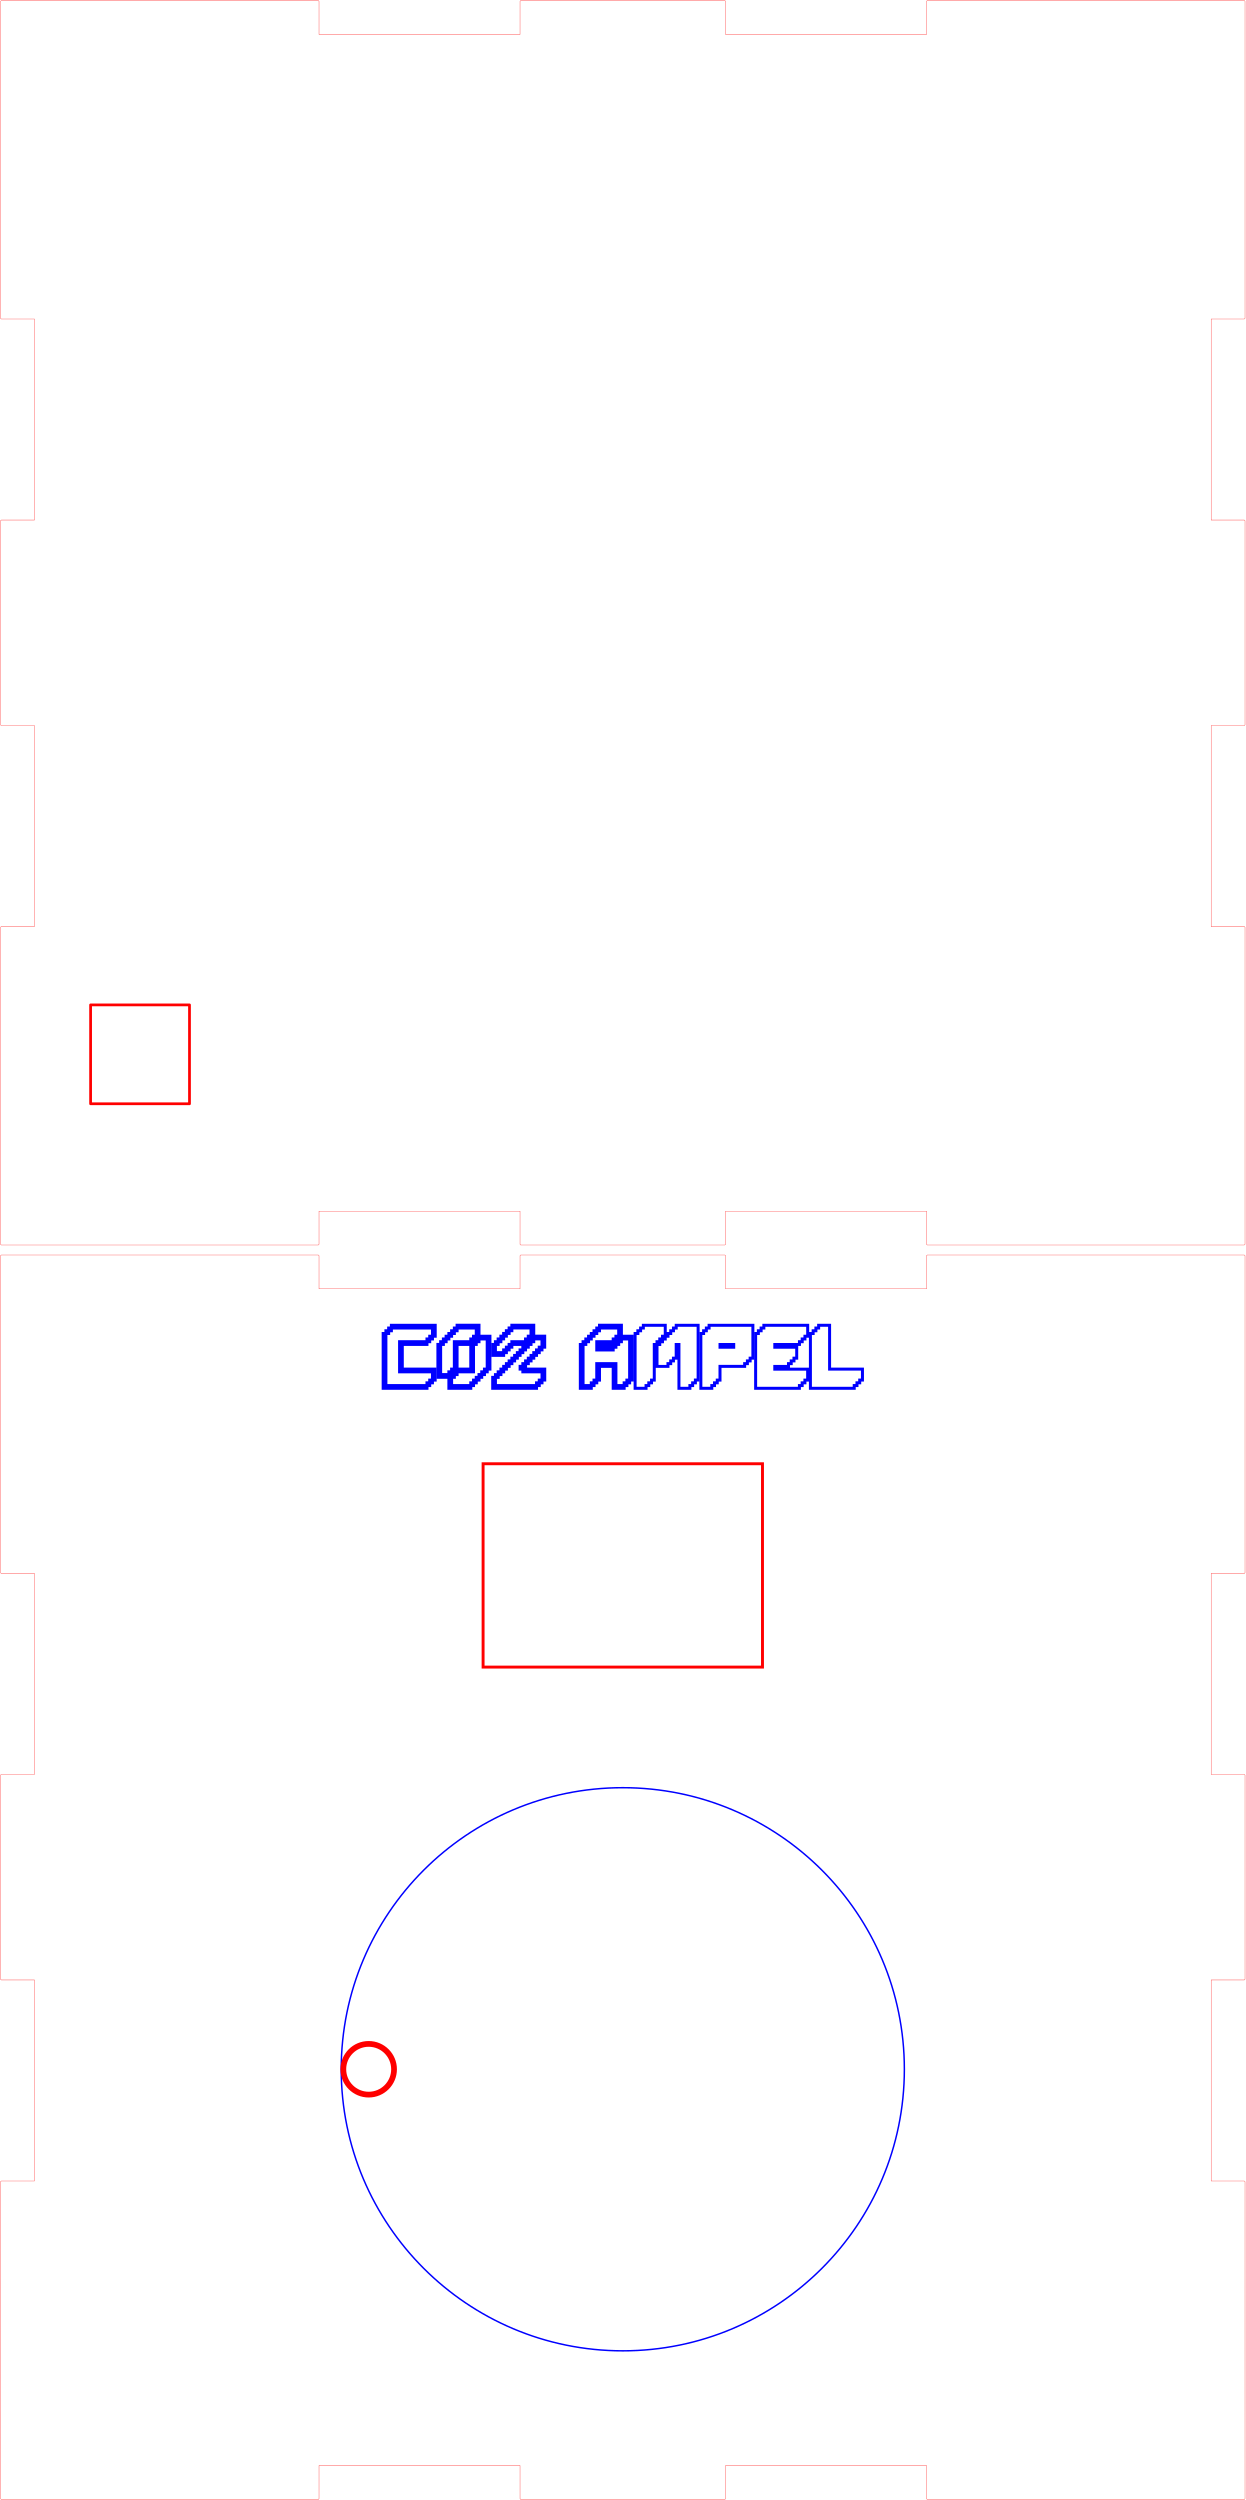
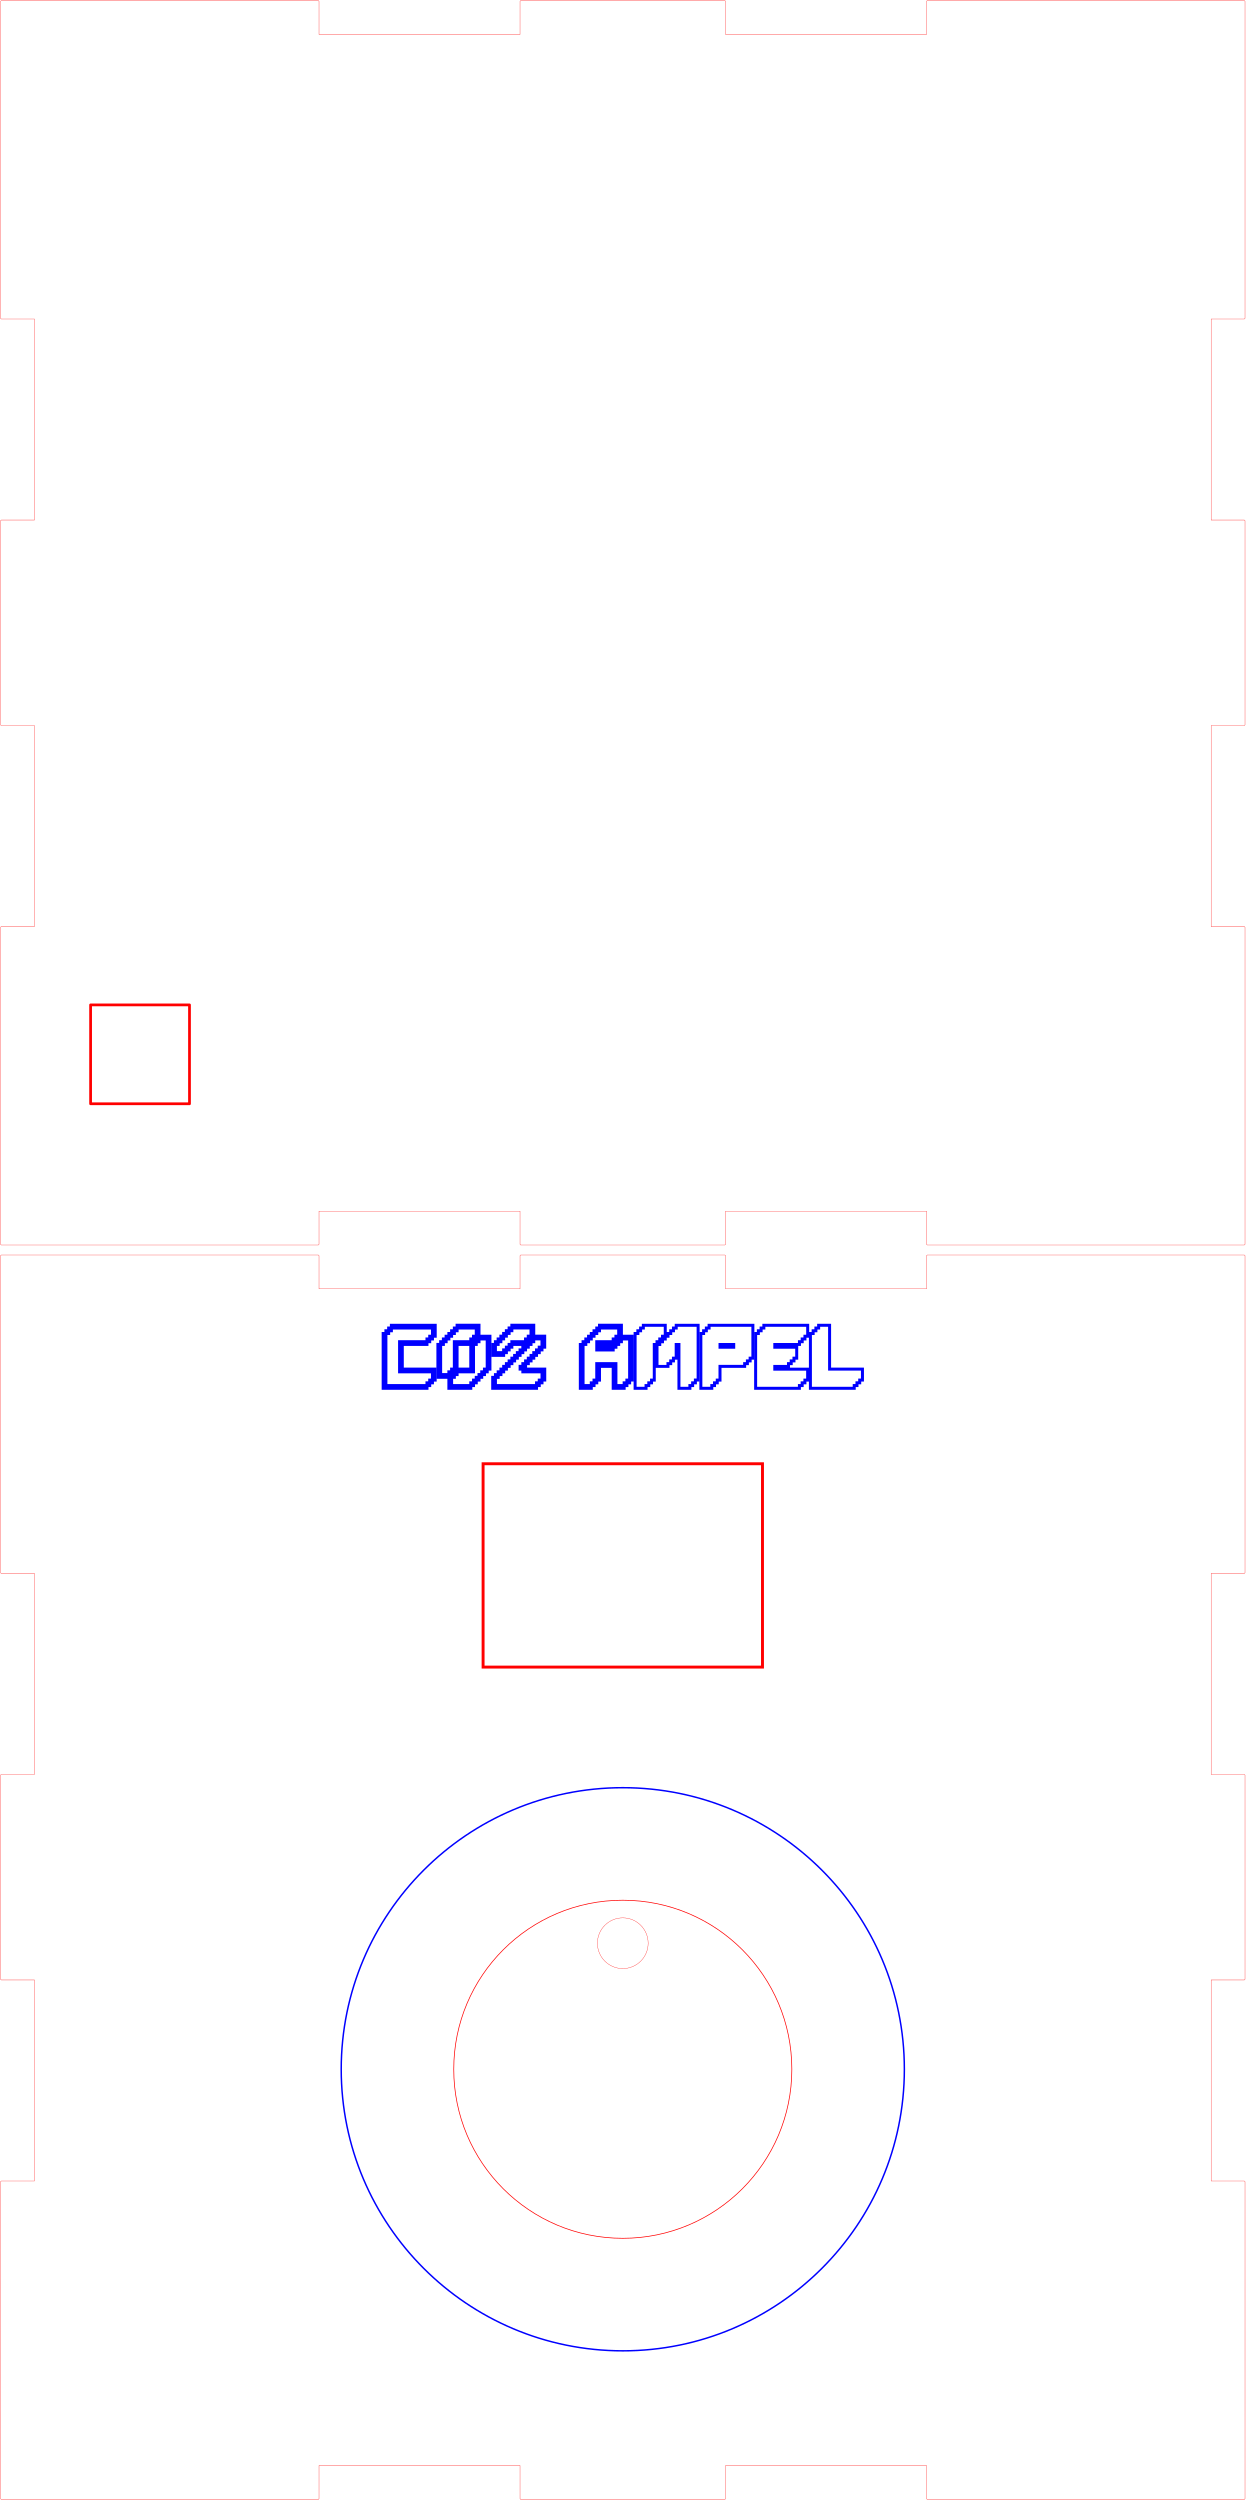
<svg xmlns="http://www.w3.org/2000/svg" id="svg983" preserveAspectRatio="xMidYMid meet" version="1.1" viewBox="0 0 110.3 221.383" height="221.383mm" width="110.3mm">
  <defs id="defs987" />
  <path d="m 28.25,110.191 v -2.941 h 17.8 v 2.941 l 0.059,0.059 h 18.082 l 0.059,-0.059 v -2.941 h 17.8 v 2.941 l 0.059,0.059 h 28.082 l 0.059,-0.059 V 82.109 l -0.059,-0.059 h -2.941 v -17.8 h 2.941 l 0.059,-0.059 V 46.109 l -0.059,-0.059 h -2.941 v -17.8 h 2.941 l 0.059,-0.059 V 0.109 L 110.191,0.05 H 82.109 L 82.05,0.109 V 3.05 H 64.25 V 0.109 L 64.191,0.05 H 46.109 L 46.05,0.109 V 3.05 H 28.25 V 0.109 L 28.191,0.05 H 0.109 L 0.05,0.109 V 28.191 L 0.109,28.25 H 3.05 v 17.8 H 0.109 L 0.05,46.109 V 64.191 L 0.109,64.25 H 3.05 v 17.8 H 0.109 L 0.05,82.109 v 28.082 l 0.059,0.059 h 28.082 z" id="back_outsideCutPath" style="font-size:12px;vector-effect:non-scaling-stroke;fill:none;fill-rule:evenodd;stroke:#ff0000;stroke-width:0.1;stroke-linecap:round" />
  <path d="m 28.25,221.274 v -2.941 h 17.8 v 2.941 l 0.059,0.059 h 18.082 l 0.059,-0.059 v -2.941 h 17.8 v 2.941 l 0.059,0.059 h 28.082 l 0.059,-0.059 v -28.082 l -0.059,-0.059 h -2.941 v -17.8 h 2.941 l 0.059,-0.059 v -18.082 l -0.059,-0.059 h -2.941 v -17.8 h 2.941 l 0.059,-0.059 v -28.082 l -0.059,-0.059 H 82.109 l -0.059,0.059 v 2.941 h -17.8 v -2.941 l -0.059,-0.059 H 46.109 l -0.059,0.059 v 2.941 h -17.8 v -2.941 l -0.059,-0.059 H 0.109 l -0.059,0.059 v 28.082 l 0.059,0.059 H 3.05 v 17.8 H 0.109 l -0.059,0.059 v 18.082 l 0.059,0.059 H 3.05 v 17.8 H 0.109 l -0.059,0.059 v 28.082 l 0.059,0.059 h 28.082 z" id="front_outsideCutPath" style="font-size:12px;vector-effect:non-scaling-stroke;fill:none;fill-rule:evenodd;stroke:#ff0000;stroke-width:0.1;stroke-linecap:round" />
  <ellipse ry="24.934" rx="24.934" cy="183.24" cx="55.15" id="path5237" style="opacity:1;fill:none;fill-opacity:0.51;stroke:#0000ff;stroke-width:0.132;stroke-miterlimit:4;stroke-dasharray:none;stroke-dashoffset:0;stroke-opacity:1" />
  <rect y="129.62" x="42.779" height="18.006" width="24.741" id="rect5239" style="opacity:1;fill:none;fill-opacity:1;stroke:#ff0000;stroke-width:0.259;stroke-miterlimit:4;stroke-dasharray:none;stroke-dashoffset:0;stroke-opacity:1" />
  <g id="text5255" style="font-style:normal;font-variant:normal;font-weight:normal;font-stretch:normal;font-size:7.761px;line-height:1.25;font-family:'High Score';-inkscape-font-specification:'High Score';letter-spacing:0px;word-spacing:0px;fill:none;fill-opacity:1;stroke:#0000ff;stroke-width:0.265;stroke-opacity:1" aria-label="CO2 Ampel">
    <path id="path8144" style="fill:none;fill-opacity:1;stroke:#0000ff;stroke-width:0.265;stroke-opacity:1" d="m 37.809,122.696 v -0.243 h 0.243 v 0.243 z m 0.243,-0.243 v -0.243 h 0.243 v 0.243 z m 0.243,-0.243 v -0.728 H 35.383 v -2.668 h 2.425 v 0.243 h -2.183 v 2.183 h 2.91 v 0.97 z m -0.485,-3.395 v -0.243 h 0.243 v 0.243 z m 0.243,-0.243 v -0.243 h 0.243 v 0.243 z m -4.123,4.366 v -4.851 h 0.243 v 4.608 h 3.638 v 0.243 z m 0.243,-4.851 v -0.243 h 0.243 v 0.243 z m 0.243,-0.243 v -0.243 h 0.243 v 0.243 z m 3.881,0.485 v -0.728 h -3.638 v -0.243 h 3.881 v 0.97 z" />
    <path id="path8146" style="fill:none;fill-opacity:1;stroke:#0000ff;stroke-width:0.265;stroke-opacity:1" d="m 41.689,122.696 v -0.243 h 0.243 v 0.243 z m 0.243,-0.243 v -0.243 h 0.243 v 0.243 z m -2.183,0.485 v -0.97 h 0.243 v 0.728 h 1.698 v 0.243 z m 2.425,-0.728 v -0.243 h 0.243 v 0.243 z m -2.183,-0.243 v -0.243 h 0.243 v 0.243 z m 2.425,0 v -0.243 h 0.243 v 0.243 z m -2.668,-0.243 v -0.243 h 0.243 v 0.243 z m 0.485,0 v -0.243 h 0.243 v 0.243 z m 2.425,0 v -0.243 h 0.243 v 0.243 z m -2.668,-0.243 v -0.243 h 0.243 v 0.243 z m 2.91,0 v -0.243 h 0.243 v 0.243 z m -4.123,0.485 v -2.91 h 0.243 v 2.668 h 0.728 v 0.243 z m 1.698,-0.485 v -0.243 h 1.213 v -2.183 h 0.243 v 2.425 z m -1.455,-2.425 v -0.243 h 0.243 v 0.243 z m 1.213,2.183 v -2.425 h 1.455 v 0.243 h -1.213 v 2.183 z m 1.698,-2.183 v -0.243 h 0.243 v 0.243 z m -2.668,-0.243 v -0.243 h 0.243 v 0.243 z m 2.425,0 v -0.243 h 0.243 v 0.243 z m 0.485,0 v -0.243 h 0.243 v 0.243 z m -2.668,-0.243 v -0.243 h 0.243 v 0.243 z m 2.425,0 v -0.243 h 0.243 v 0.243 z m 1.213,2.668 v -2.668 h -0.728 v -0.243 h 0.97 v 2.91 z m -3.395,-2.91 v -0.243 h 0.243 v 0.243 z m 0.243,-0.243 v -0.243 h 0.243 v 0.243 z m 0.243,-0.243 v -0.243 h 0.243 v 0.243 z m 1.94,0.485 v -0.728 h -1.698 v -0.243 h 1.94 v 0.97 z" />
    <path id="path8148" style="fill:none;fill-opacity:1;stroke:#0000ff;stroke-width:0.265;stroke-opacity:1" d="m 47.51,122.696 v -0.243 h 0.243 v 0.243 z m 0.243,-0.243 v -0.243 h 0.243 v 0.243 z m -4.123,0.485 v -0.97 h 0.243 v 0.728 h 3.638 v 0.243 z m 0.243,-0.97 v -0.243 h 0.243 v 0.243 z m 0.243,-0.243 v -0.243 h 0.243 v 0.243 z m 0.243,-0.243 v -0.243 h 0.243 v 0.243 z m 3.638,0.728 v -0.728 h -1.698 v -0.243 h 1.94 v 0.97 z m -3.395,-0.97 v -0.243 h 0.243 v 0.243 z m 1.455,0 v -0.243 h 0.243 v 0.243 z m -1.213,-0.243 v -0.243 h 0.243 v 0.243 z m 1.455,0 v -0.243 h 0.243 v 0.243 z m -1.213,-0.243 v -0.243 h 0.243 v 0.243 z m 1.455,0 v -0.243 h 0.243 v 0.243 z m -1.213,-0.243 v -0.243 h 0.243 v 0.243 z m 1.455,0 v -0.243 h 0.243 v 0.243 z m -1.213,-0.243 v -0.243 h 0.243 v 0.243 z m 1.455,0 v -0.243 h 0.243 v 0.243 z m -1.213,-0.243 v -0.243 h 0.243 v 0.243 z m 1.455,0 v -0.243 h 0.243 v 0.243 z m -2.668,-0.243 v -0.243 h 0.243 v 0.243 z m 1.455,0 v -0.243 h 0.243 v 0.243 z m 1.455,0 v -0.243 h 0.243 v 0.243 z m -2.668,-0.243 v -0.243 h 0.243 v 0.243 z m 1.455,0 v -0.243 h 0.243 v 0.243 z m 1.455,0 v -0.243 h 0.243 v 0.243 z m -4.123,0.485 v -0.97 h 0.243 v 0.728 h 0.728 v 0.243 z m 1.455,-0.728 v -0.243 h 0.243 v 0.243 z m 1.455,0 v -0.243 h 0.243 v 0.243 z m -2.668,-0.243 v -0.243 h 0.243 v 0.243 z m 1.455,0 v -0.243 h 1.213 v 0.243 z m 1.455,0 v -0.243 h 0.243 v 0.243 z m -2.668,-0.243 v -0.243 h 0.243 v 0.243 z m 2.425,0 v -0.243 h 0.243 v 0.243 z m 0.485,0 v -0.243 h 0.243 v 0.243 z m -2.668,-0.243 v -0.243 h 0.243 v 0.243 z m 2.425,0 v -0.243 h 0.243 v 0.243 z m 1.213,0.728 v -0.728 h -0.728 v -0.243 h 0.97 v 0.97 z m -3.395,-0.97 v -0.243 h 0.243 v 0.243 z m 0.243,-0.243 v -0.243 h 0.243 v 0.243 z m 0.243,-0.243 v -0.243 h 0.243 v 0.243 z m 1.94,0.485 v -0.728 h -1.698 v -0.243 h 1.94 v 0.97 z" />
    <path id="path8150" style="fill:none;fill-opacity:1;stroke:#0000ff;stroke-width:0.265;stroke-opacity:1" d="m 52.361,122.696 v -0.243 h 0.243 v 0.243 z m 2.91,0 v -0.243 h 0.243 v 0.243 z m -2.668,-0.243 v -0.243 h 0.243 v 0.243 z m 2.91,0 v -0.243 h 0.243 v 0.243 z m -1.213,0.485 v -1.94 h -1.213 v 1.213 h -0.243 v -1.455 h 1.698 v 1.94 h 0.728 v 0.243 z m -2.91,0 v -3.881 h 0.243 v 3.638 h 0.728 v 0.243 z m 2.91,-3.638 v -0.243 h 0.243 v 0.243 z m -2.668,-0.243 v -0.243 h 0.243 v 0.243 z m 1.213,0.485 v -0.728 h 1.455 v 0.243 h -1.213 v 0.243 h 1.213 v 0.243 z m 1.698,-0.485 v -0.243 h 0.243 v 0.243 z m -2.668,-0.243 v -0.243 h 0.243 v 0.243 z m 2.425,0 v -0.243 h 0.243 v 0.243 z m 0.485,0 v -0.243 h 0.243 v 0.243 z m -2.668,-0.243 v -0.243 h 0.243 v 0.243 z m 2.425,0 v -0.243 h 0.243 v 0.243 z m 1.213,3.638 v -3.638 h -0.728 v -0.243 h 0.97 v 3.881 z m -3.395,-3.881 v -0.243 h 0.243 v 0.243 z m 0.243,-0.243 v -0.243 h 0.243 v 0.243 z m 0.243,-0.243 v -0.243 h 0.243 v 0.243 z m 1.94,0.485 v -0.728 h -1.698 v -0.243 h 1.94 v 0.97 z" />
    <path id="path8152" style="fill:none;fill-opacity:1;stroke:#0000ff;stroke-width:0.265;stroke-opacity:1" d="m 56.241,122.938 v -4.851 h 0.243 v -0.243 h 0.243 v -0.243 h 0.243 v -0.243 h 1.94 v 0.97 h -0.243 v 0.243 h -0.243 v 0.243 h -0.243 v 0.243 h -0.243 v 3.153 h -0.243 v 0.243 h -0.243 v 0.243 h -0.243 v 0.243 z m 3.881,0 v -3.881 h -0.243 v 1.213 h -0.243 v 0.243 h -0.243 v 0.243 h -0.243 v 0.243 h -0.97 v -1.94 h 0.243 v -0.243 h 0.243 v -0.243 h 0.243 v -0.243 h 0.243 v -0.243 h 0.243 v -0.243 h 0.243 v -0.243 h 0.243 v -0.243 h 1.94 v 4.851 h -0.243 v 0.243 h -0.243 v 0.243 H 61.092 v 0.243 z" />
    <path id="path8154" style="fill:none;fill-opacity:1;stroke:#0000ff;stroke-width:0.265;stroke-opacity:1" d="m 64.973,119.3 v -0.243 h -1.213 v 0.243 z m -2.91,3.638 v -4.851 h 0.243 v -0.243 h 0.243 v -0.243 h 0.243 v -0.243 H 66.67 v 2.91 h -0.243 v 0.243 h -0.243 v 0.243 h -0.243 v 0.243 h -2.183 v 1.213 h -0.243 v 0.243 h -0.243 v 0.243 H 63.032 v 0.243 z" />
    <path id="path8156" style="fill:none;fill-opacity:1;stroke:#0000ff;stroke-width:0.265;stroke-opacity:1" d="m 66.913,122.938 v -4.851 h 0.243 v -0.243 h 0.243 v -0.243 h 0.243 v -0.243 h 3.881 v 0.97 h -0.243 v 0.243 h -0.243 v 0.243 h -0.243 v 0.243 h -2.183 v 0.243 h 1.94 v 0.97 H 70.308 v 0.243 h -0.243 v 0.243 H 69.823 v 0.243 h -1.213 v 0.243 h 2.91 v 0.97 h -0.243 v 0.243 h -0.243 v 0.243 h -0.243 v 0.243 z" />
    <path id="path8158" style="fill:none;fill-opacity:1;stroke:#0000ff;stroke-width:0.265;stroke-opacity:1" d="m 71.764,122.938 v -4.851 h 0.243 v -0.243 h 0.243 v -0.243 h 0.243 v -0.243 h 0.97 v 3.881 h 2.91 v 0.97 h -0.243 v 0.243 H 75.887 v 0.243 h -0.243 v 0.243 z" />
  </g>
  <rect style="opacity:1;fill:none;fill-opacity:1;fill-rule:evenodd;stroke:#ff0000;stroke-width:0.243;stroke-linecap:round;stroke-linejoin:round;stroke-miterlimit:4;stroke-dasharray:none;stroke-opacity:1" id="rect827" width="8.757" height="8.757" x="8.023" y="88.987" />
-   <circle style="opacity:1;fill:none;fill-opacity:1;fill-rule:evenodd;stroke:#ff0000;stroke-width:0.509;stroke-linecap:round;stroke-linejoin:round;stroke-miterlimit:4;stroke-dasharray:none;stroke-opacity:1" id="path838" cx="32.648" cy="183.24" r="2.246" />
+   <circle style="opacity:1;fill:none;fill-opacity:1;fill-rule:evenodd;stroke:#ff0000;stroke-width:0.026;stroke-linecap:round;stroke-linejoin:round;stroke-miterlimit:4;stroke-dasharray:none;stroke-opacity:1" id="path838" cx="55.15" cy="172.078" r="2.246" />
+   <circle style="opacity:1;fill:none;fill-opacity:1;fill-rule:evenodd;stroke:#ff0000;stroke-width:0.063;stroke-linecap:round;stroke-linejoin:miter;stroke-miterlimit:4;stroke-dasharray:none;stroke-opacity:1" id="path1714" cx="55.15" cy="183.24" r="14.969" />
</svg>
